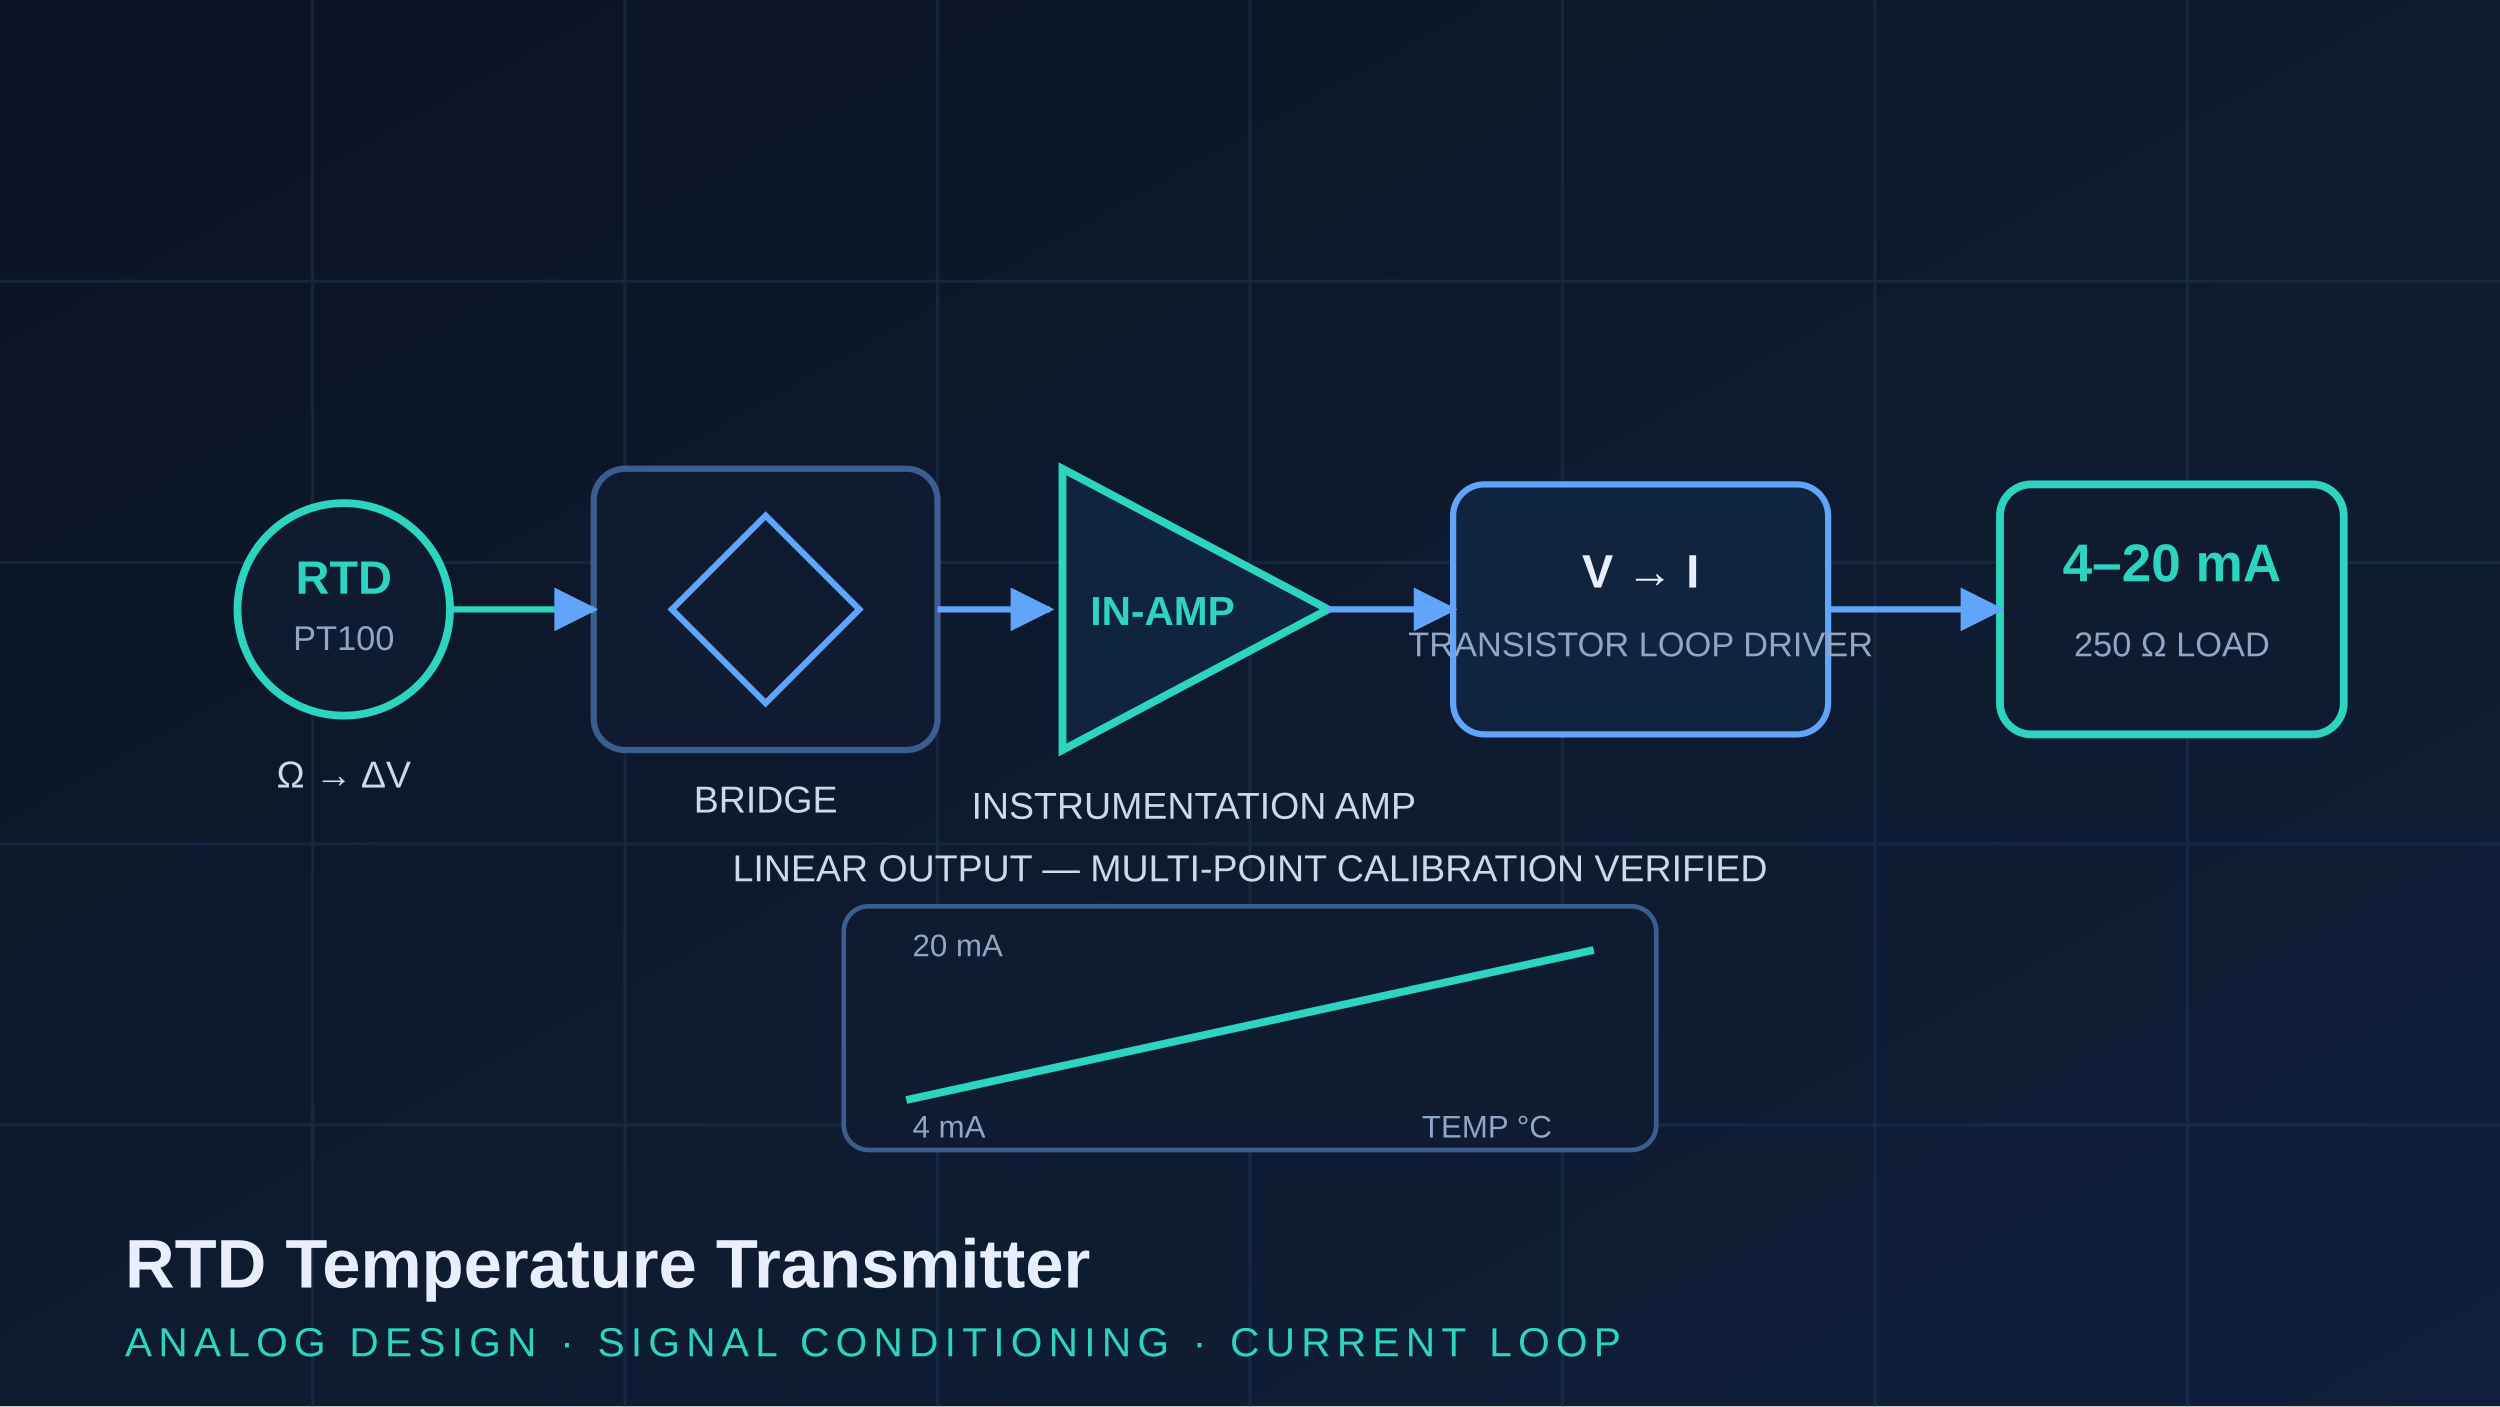
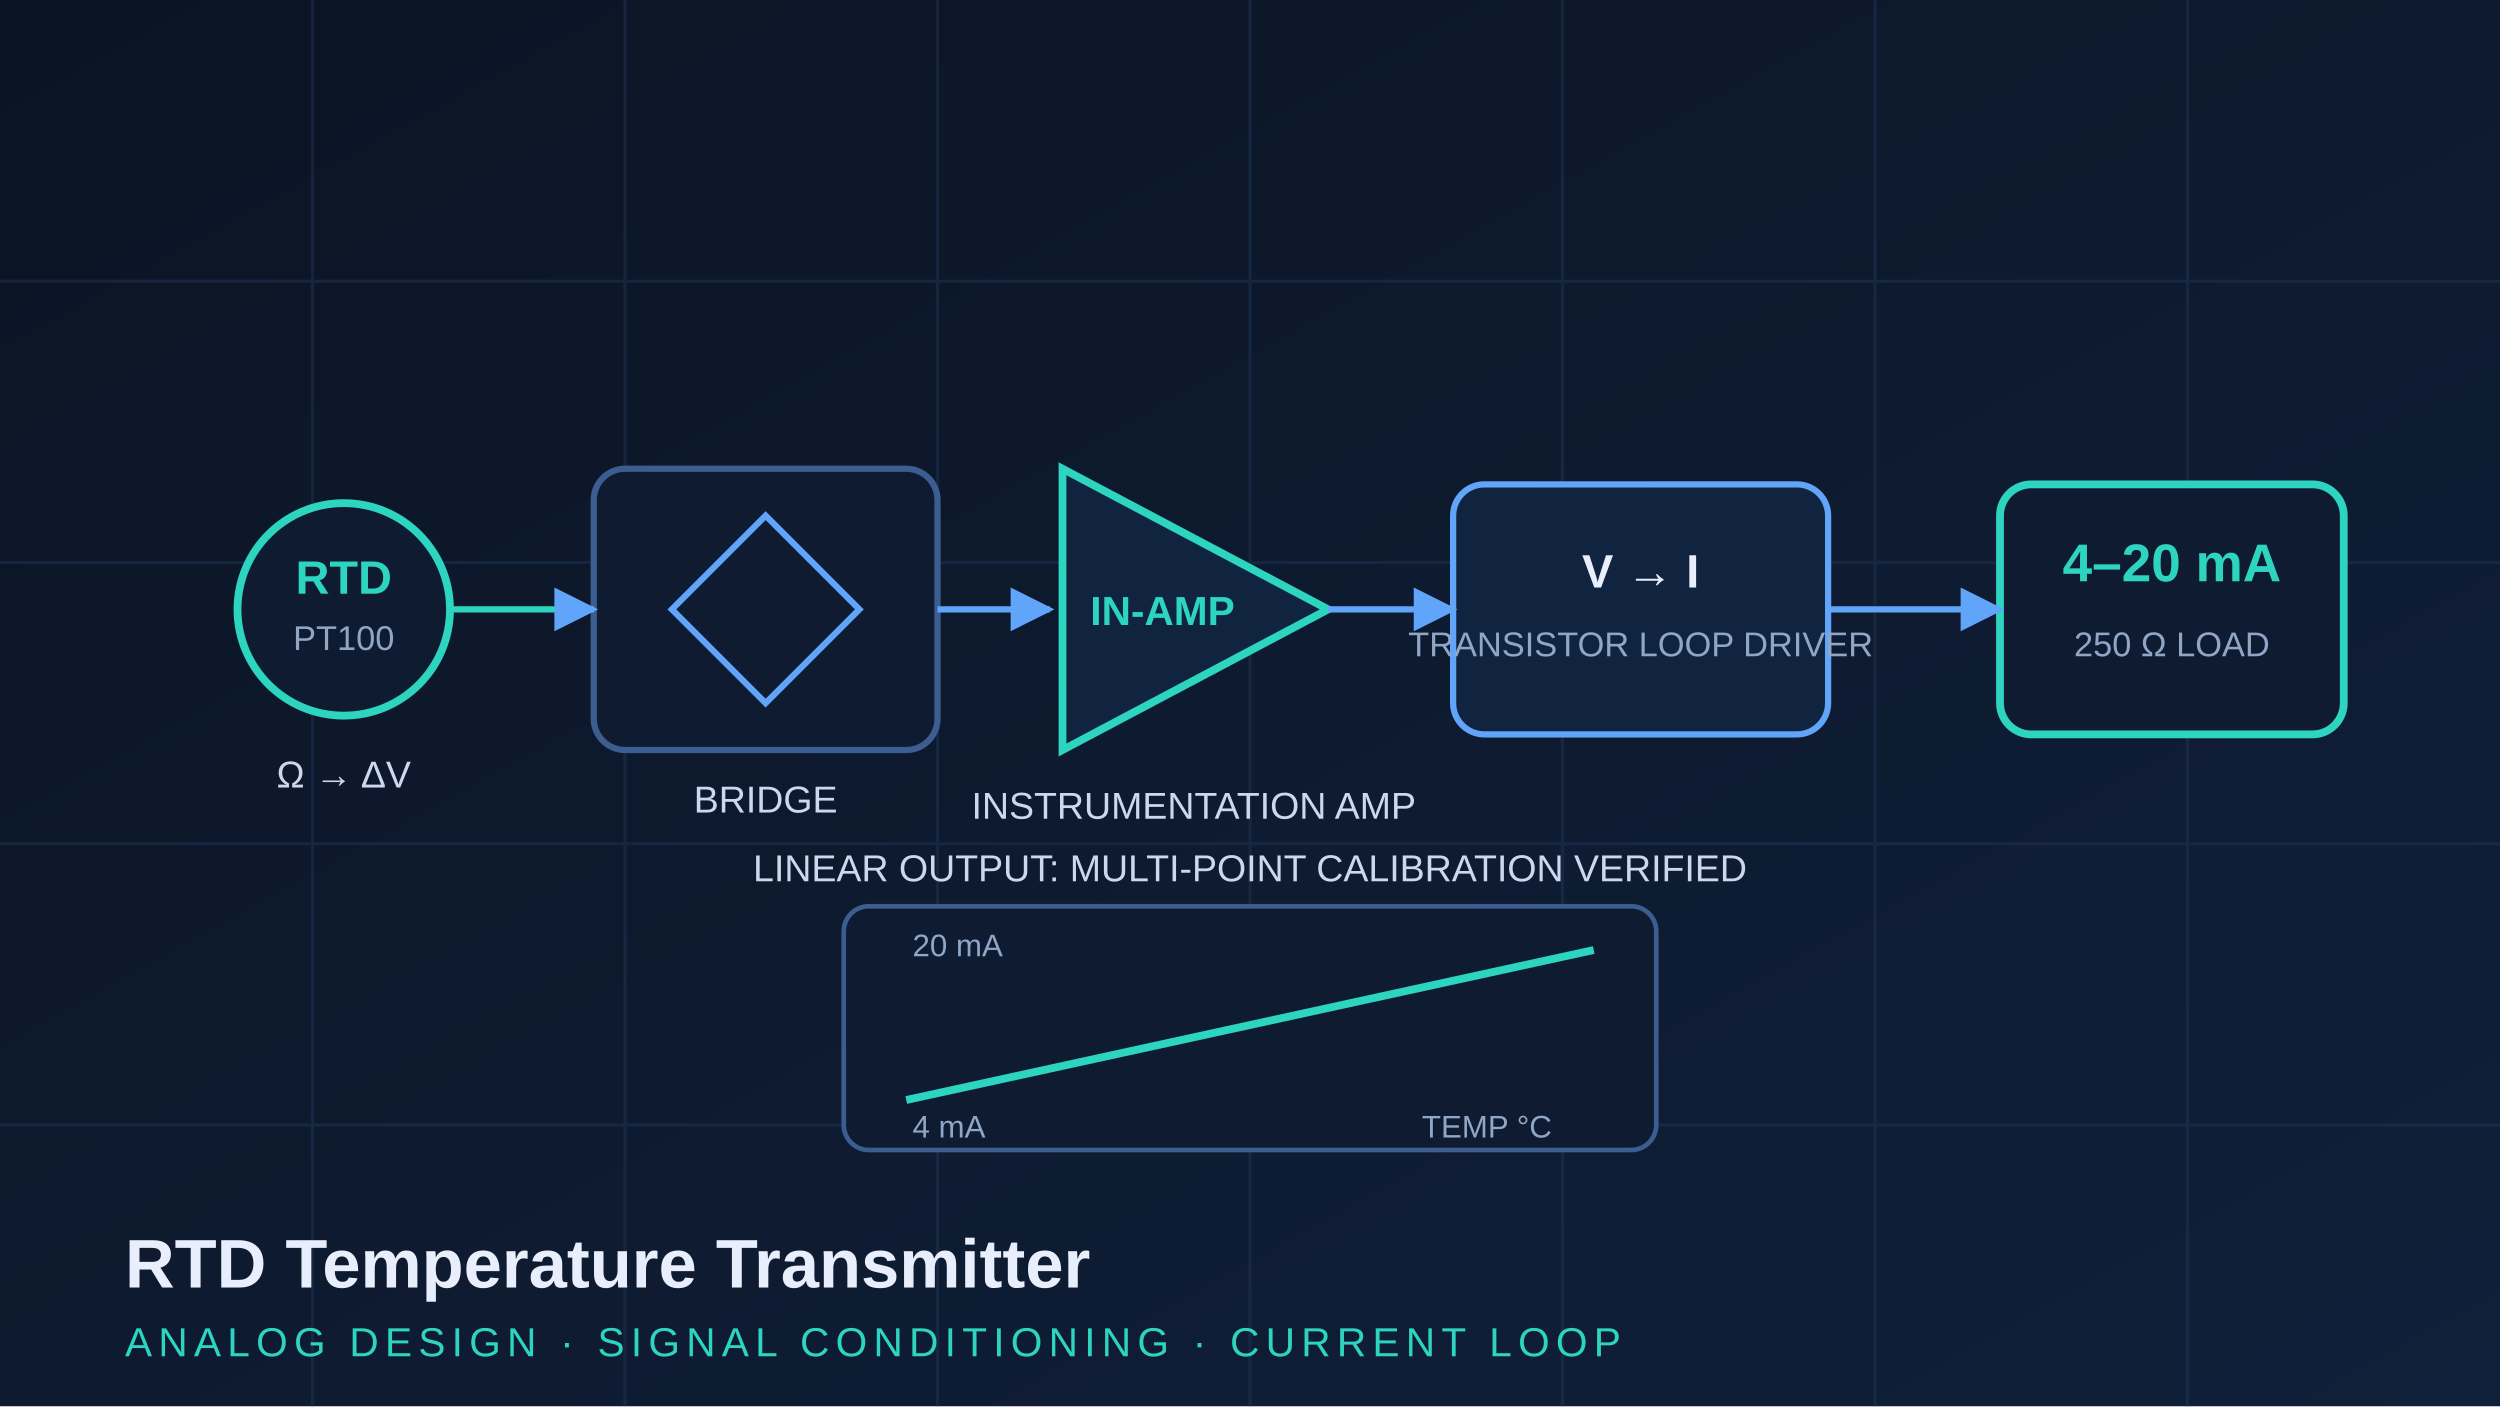
<svg xmlns="http://www.w3.org/2000/svg" viewBox="0 0 800 450" font-family="'Segoe UI', Arial, sans-serif">
  <defs>
    <linearGradient id="bg3" x1="0" y1="0" x2="1" y2="1">
      <stop offset="0" stop-color="#0b1424" />
      <stop offset="1" stop-color="#10203a" />
    </linearGradient>
    <marker id="arr3" viewBox="0 0 10 10" refX="9" refY="5" markerWidth="7" markerHeight="7" orient="auto-start-reverse">
      <path d="M0 0 L10 5 L0 10 z" fill="#60a5fa" />
    </marker>
  </defs>
  <rect width="800" height="450" fill="url(#bg3)" />
  <g stroke="#1d3354" stroke-width="1" opacity="0.5">
    <path d="M0 90 H800 M0 180 H800 M0 270 H800 M0 360 H800" />
    <path d="M100 0 V450 M200 0 V450 M300 0 V450 M400 0 V450 M500 0 V450 M600 0 V450 M700 0 V450" />
  </g>
  <g>
    <circle cx="110" cy="195" r="34" fill="#0e1b30" stroke="#2dd4bf" stroke-width="2.5" />
    <text x="110" y="190" fill="#2dd4bf" font-size="15" text-anchor="middle" font-weight="700">RTD</text>
    <text x="110" y="208" fill="#8fa6c6" font-size="11" text-anchor="middle">PT100</text>
    <text x="110" y="252" fill="#cbd8ee" font-size="12" text-anchor="middle">Ω → ΔV</text>
  </g>
  <g>
    <rect x="190" y="150" width="110" height="90" rx="10" fill="#0e1b30" stroke="#3b5d8f" stroke-width="2" />
    <path d="M245 165 L275 195 L245 225 L215 195 Z" fill="none" stroke="#60a5fa" stroke-width="2" />
    <text x="245" y="260" fill="#cbd8ee" font-size="12" text-anchor="middle">BRIDGE</text>
    <path d="M144 195 H190" stroke="#2dd4bf" stroke-width="2" marker-end="url(#arr3)" />
  </g>
  <g>
    <path d="M340 150 L340 240 L425 195 Z" fill="#10243f" stroke="#2dd4bf" stroke-width="2.5" />
    <text x="372" y="200" fill="#2dd4bf" font-size="13" text-anchor="middle" font-weight="700">IN-AMP</text>
    <text x="382" y="262" fill="#cbd8ee" font-size="12" text-anchor="middle">INSTRUMENTATION AMP</text>
    <path d="M300 195 H336" stroke="#60a5fa" stroke-width="2" marker-end="url(#arr3)" />
  </g>
  <g>
    <rect x="465" y="155" width="120" height="80" rx="10" fill="#10243f" stroke="#60a5fa" stroke-width="2" />
    <text x="525" y="188" fill="#e8eefb" font-size="15" text-anchor="middle" font-weight="700">V → I</text>
    <text x="525" y="210" fill="#8fa6c6" font-size="11" text-anchor="middle">TRANSISTOR LOOP DRIVER</text>
    <path d="M425 195 H465" stroke="#60a5fa" stroke-width="2" marker-end="url(#arr3)" />
  </g>
  <g>
    <rect x="640" y="155" width="110" height="80" rx="10" fill="#0e1b30" stroke="#2dd4bf" stroke-width="2.5" />
    <text x="695" y="186" fill="#2dd4bf" font-size="17" text-anchor="middle" font-weight="700">4–20 mA</text>
    <text x="695" y="210" fill="#8fa6c6" font-size="11" text-anchor="middle">250 Ω LOAD</text>
    <path d="M585 195 H640" stroke="#60a5fa" stroke-width="2" marker-end="url(#arr3)" />
  </g>
  <g>
    <rect x="270" y="290" width="260" height="78" rx="8" fill="#0e1b30" stroke="#3b5d8f" stroke-width="1.5" />
    <path d="M290 352 L510 304" stroke="#2dd4bf" stroke-width="2.5" />
    <text x="292" y="306" fill="#8fa6c6" font-size="10">20 mA</text>
    <text x="292" y="364" fill="#8fa6c6" font-size="10">4 mA</text>
    <text x="455" y="364" fill="#8fa6c6" font-size="10">TEMP °C</text>
  </g>
-   <text x="400" y="282" fill="#cbd8ee" font-size="12" text-anchor="middle">LINEAR OUTPUT — MULTI-POINT CALIBRATION VERIFIED</text>
+   <text x="400" y="282" fill="#cbd8ee" font-size="12" text-anchor="middle">LINEAR OUTPUT: MULTI-POINT CALIBRATION VERIFIED</text>
  <text x="40" y="412" fill="#e8eefb" font-size="22" font-weight="700">RTD Temperature Transmitter</text>
  <text x="40" y="434" fill="#2dd4bf" font-size="13" letter-spacing="2">ANALOG DESIGN · SIGNAL CONDITIONING · CURRENT LOOP</text>
</svg>
